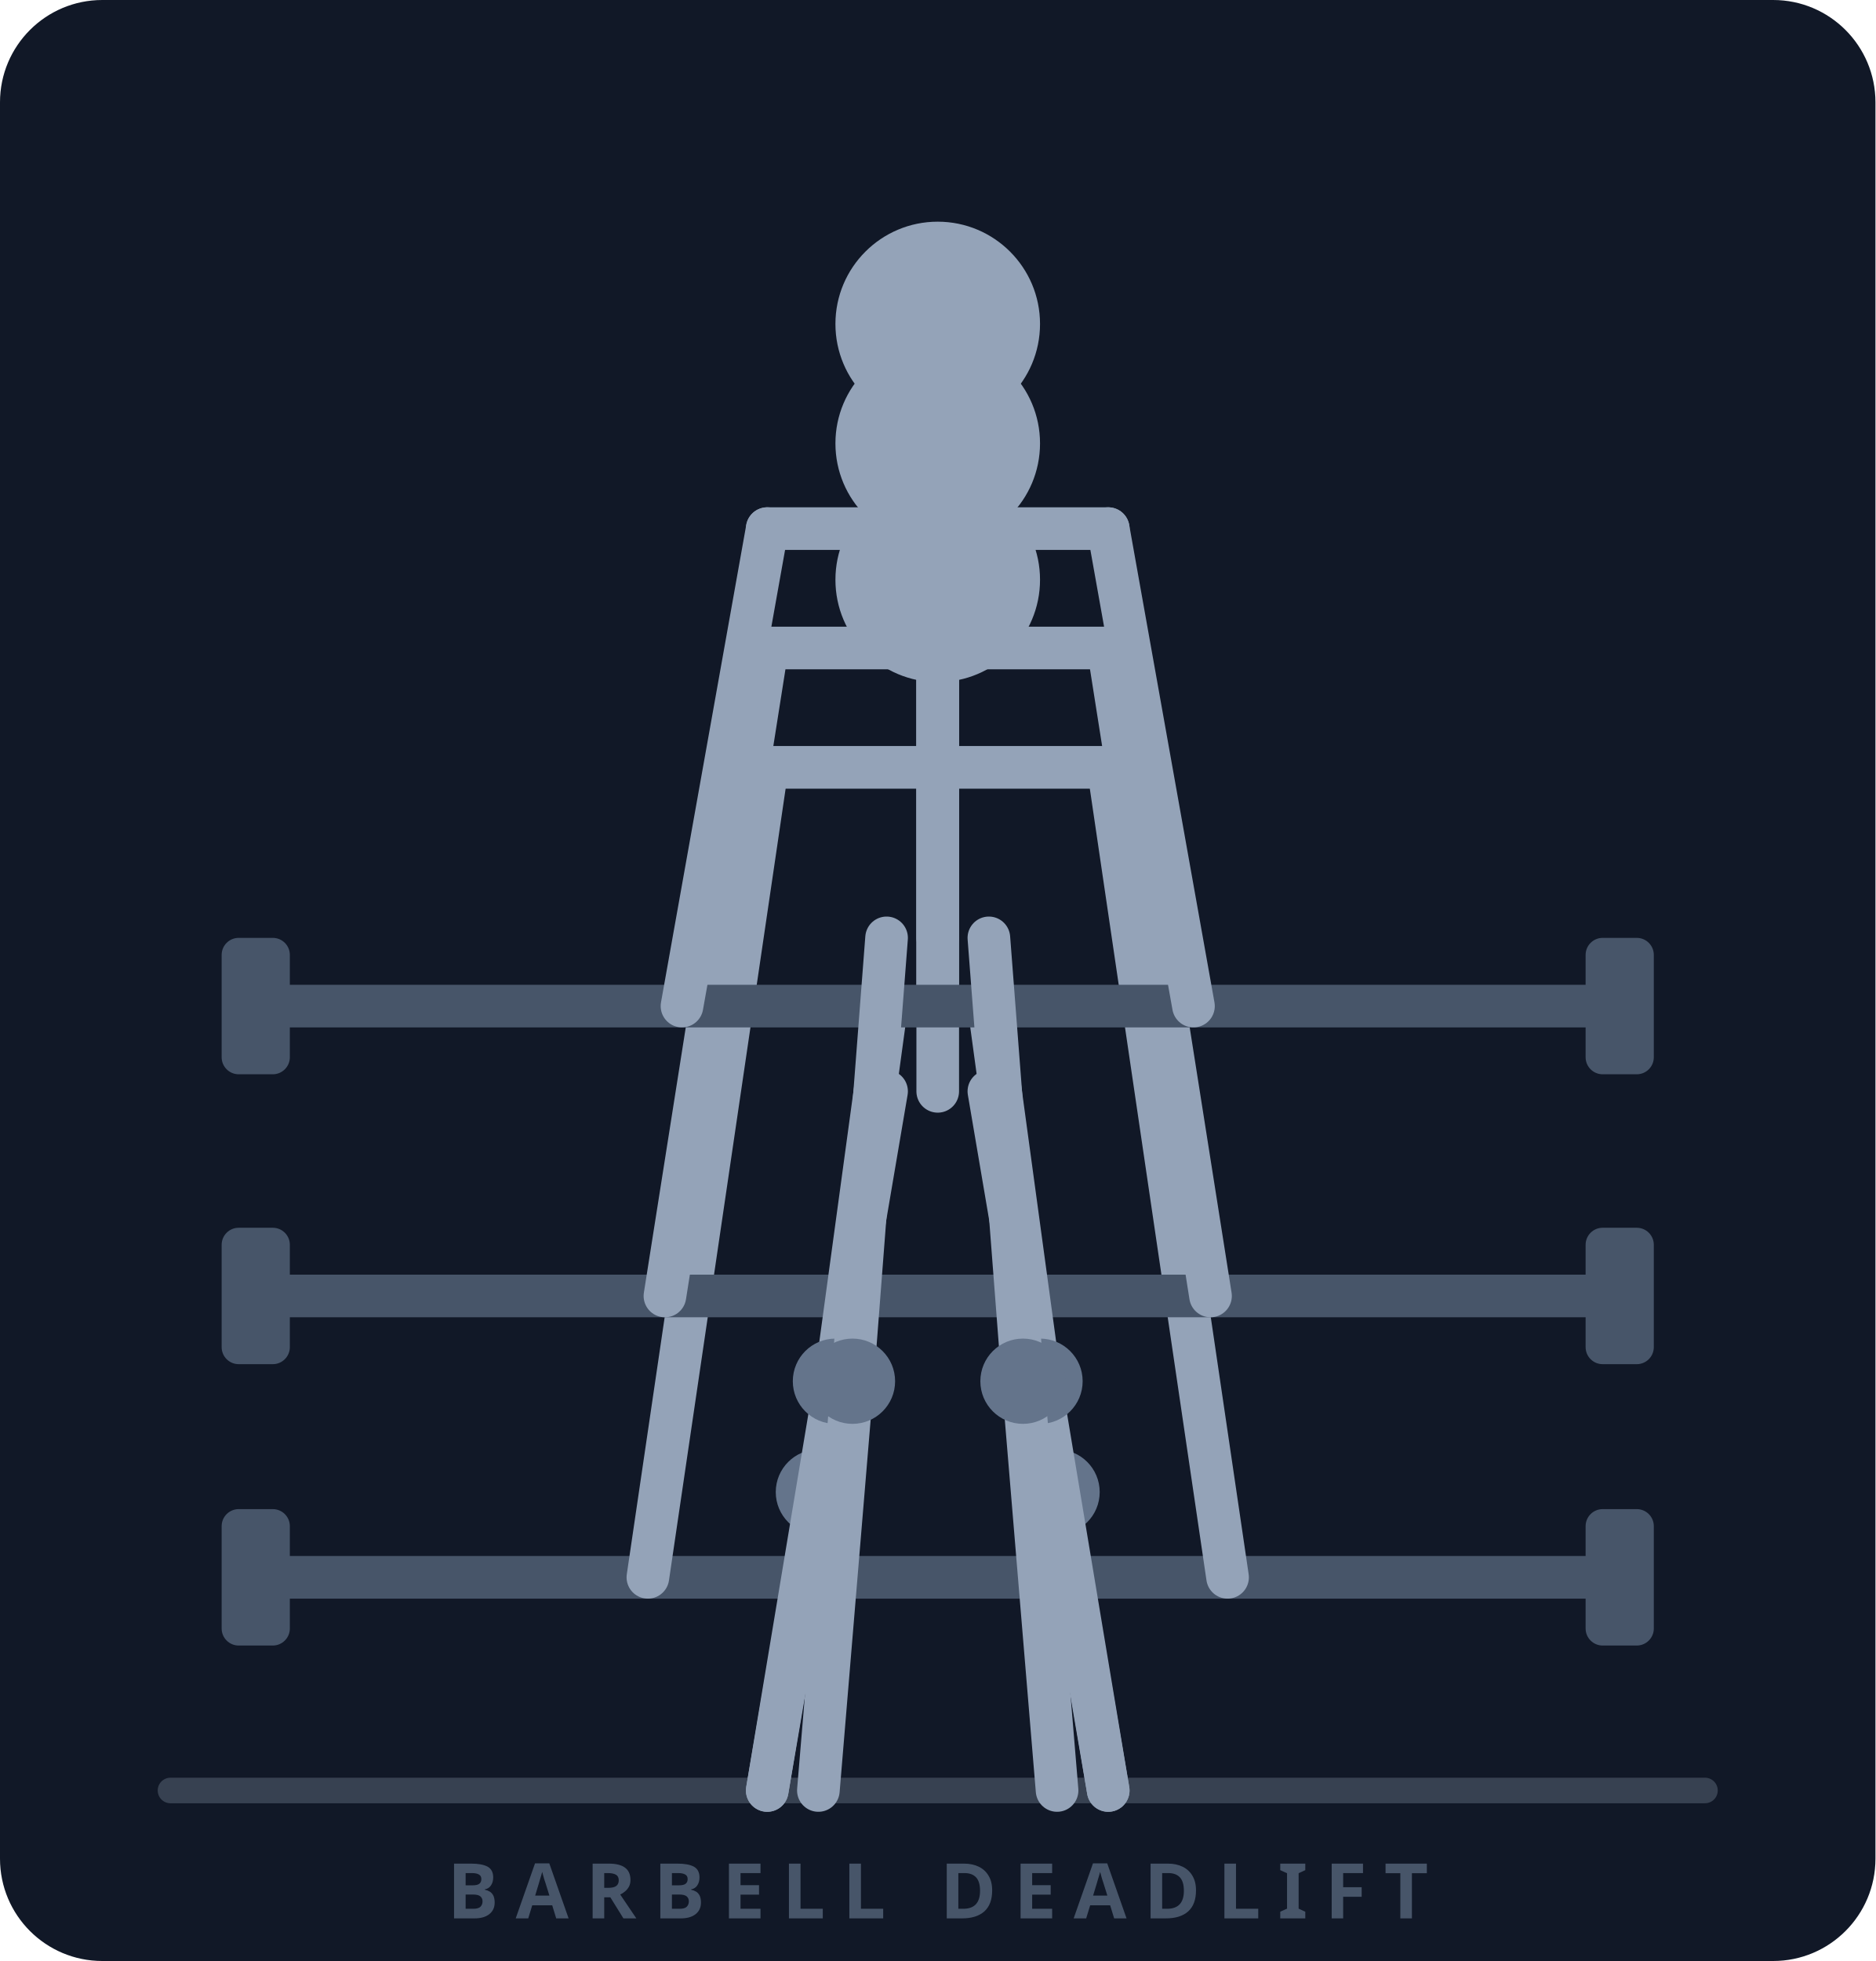
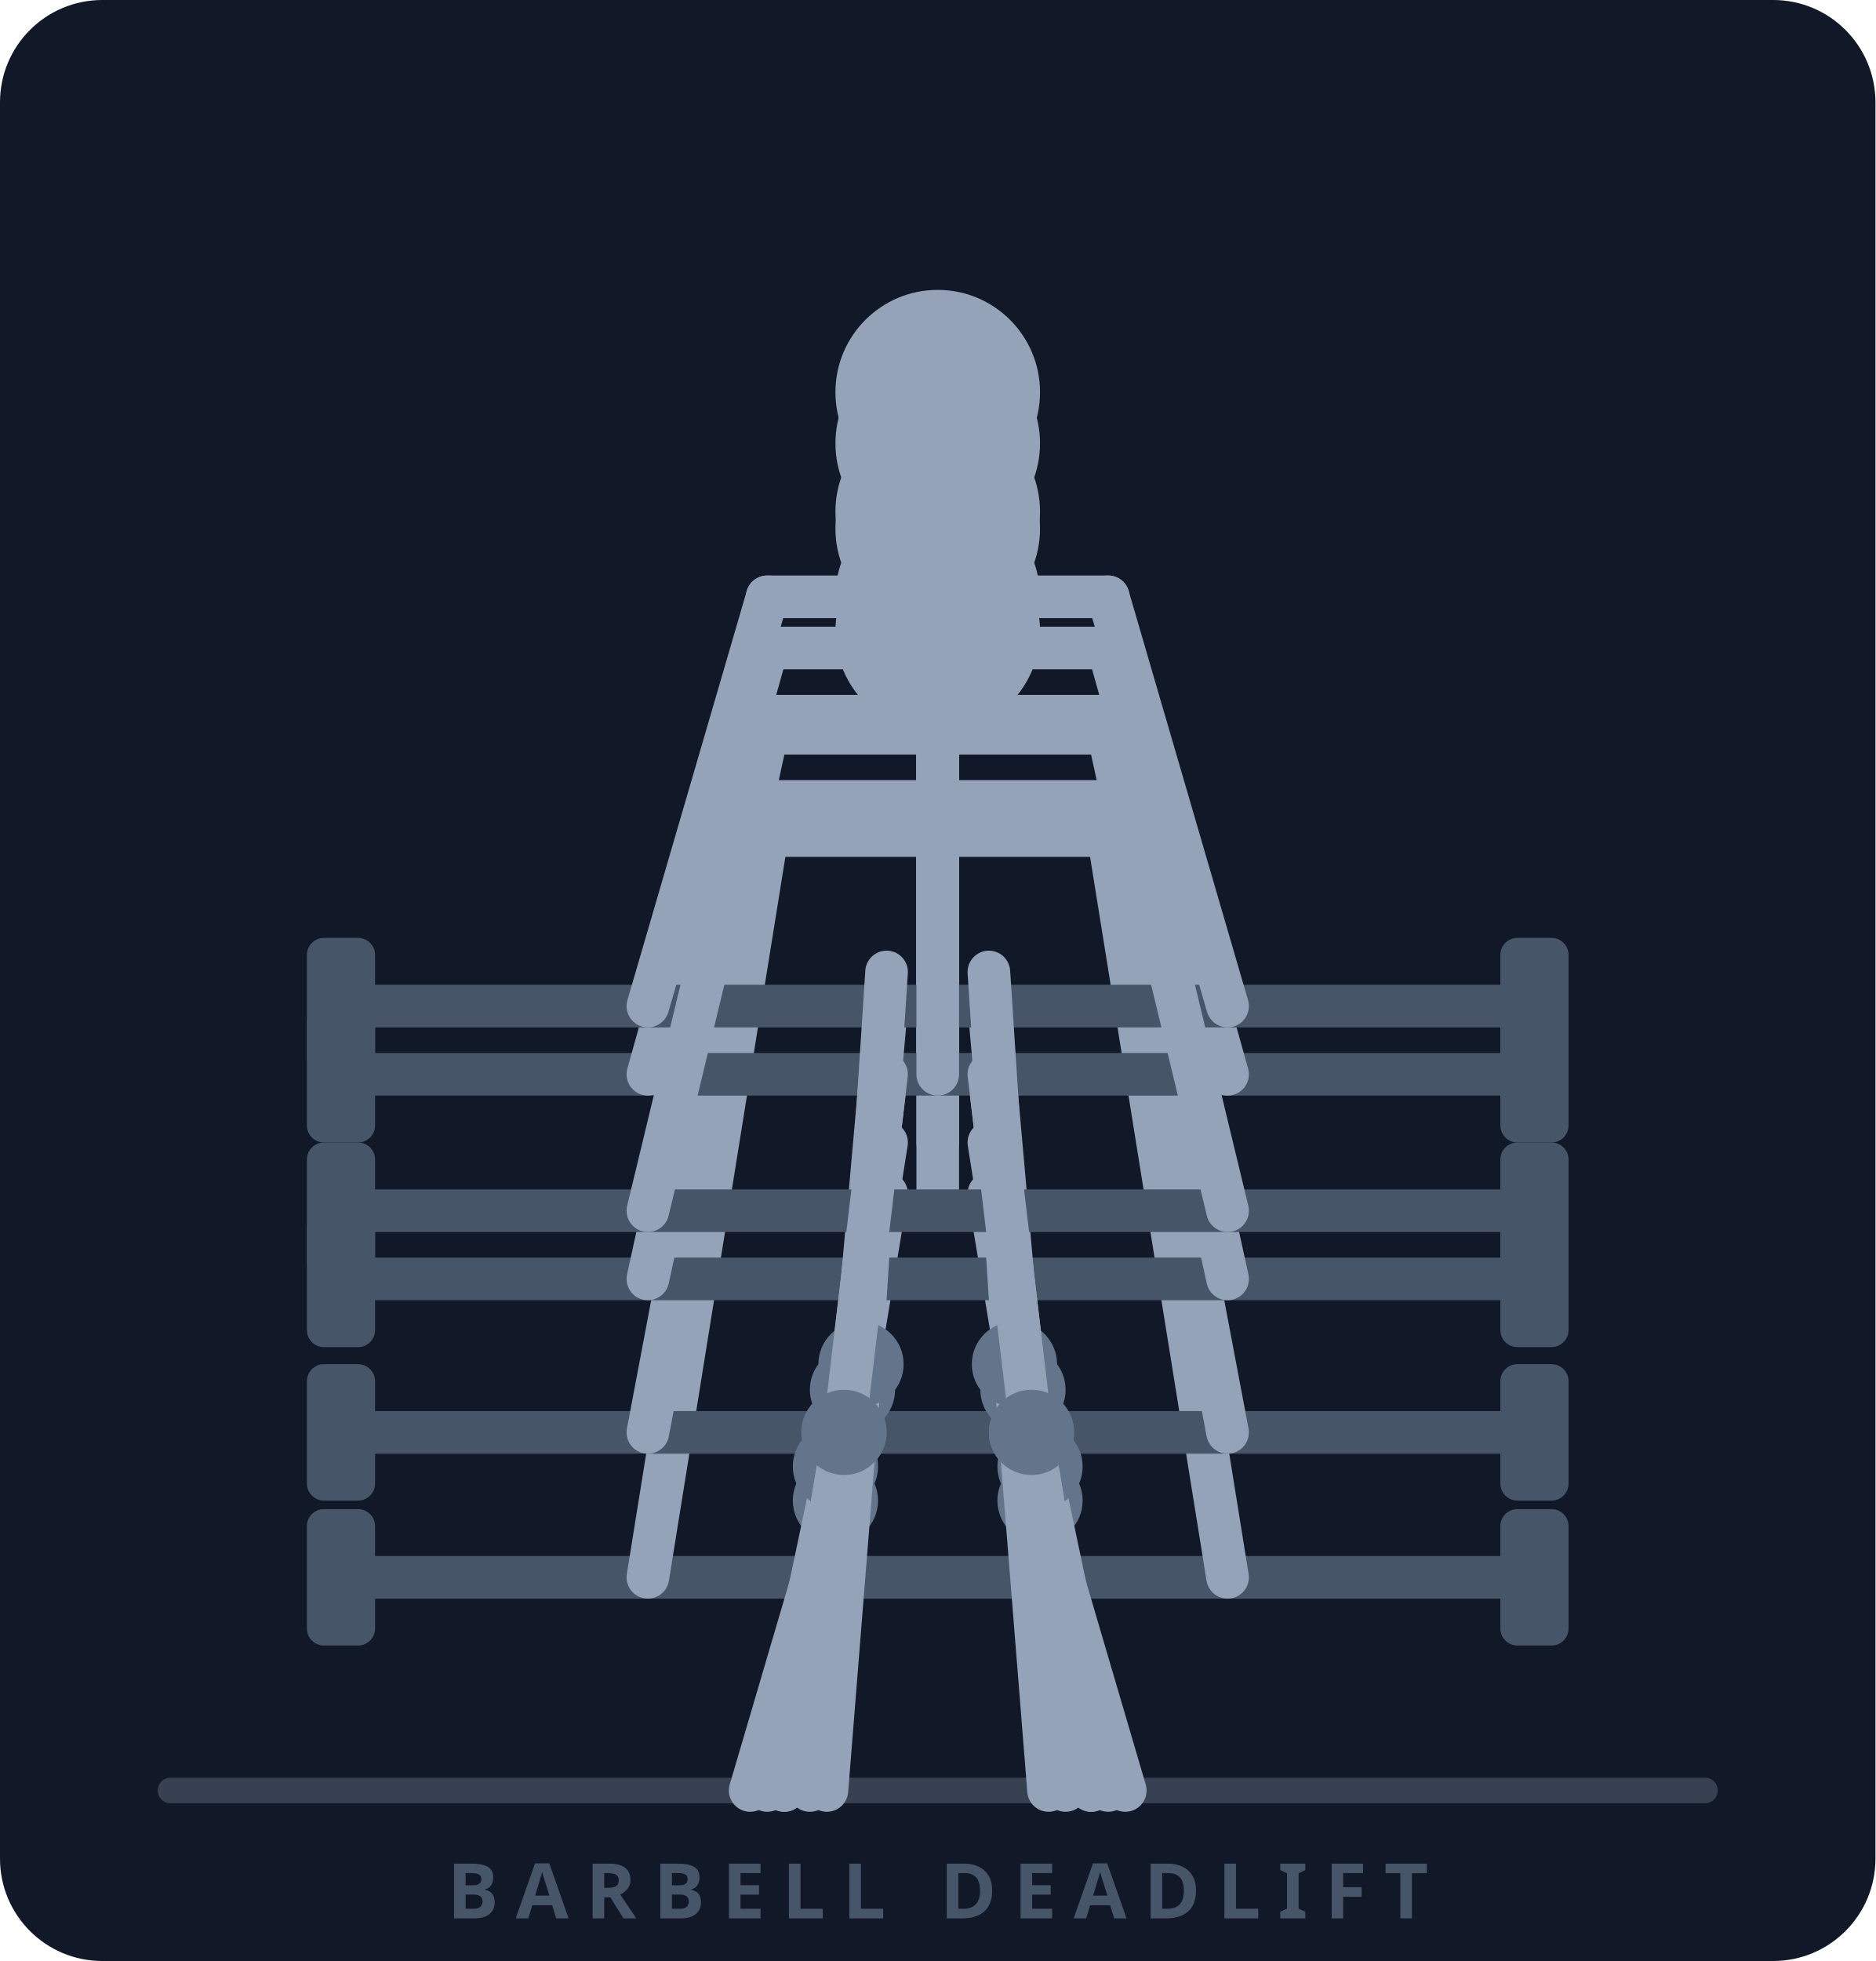
<svg xmlns="http://www.w3.org/2000/svg" viewBox="0 0 220 230">
  <style>
-     .f1{animation:sh1 4s linear infinite}.f2{animation:sh2 4s linear infinite}.f3{animation:sh3 4s linear infinite}
-     @keyframes sh1{0%,27%{opacity:1}33%,90%{opacity:0}100%{opacity:1}}
-     @keyframes sh2{0%,33%{opacity:0}40%,60%{opacity:1}66%,100%{opacity:0}}
-     @keyframes sh3{0%,66%{opacity:0}72%,93%{opacity:1}100%{opacity:0}}
+     .f1{animation:sh1 7.8s linear infinite}.f2{animation:sh2 7.8s linear infinite}.f3{animation:sh3 7.8s linear infinite}.f4{animation:sh4 7.8s linear infinite}.f5{animation:sh5 7.8s linear infinite}.f6{animation:sh6 7.8s linear infinite}
+     @keyframes sh1{0%,13.3%{opacity:1}16.7%,96.7%{opacity:0}100%{opacity:1}}
+     @keyframes sh2{0%,16.7%{opacity:0}20%,30%{opacity:1}33.3%,100%{opacity:0}}
+     @keyframes sh3{0%,33.3%{opacity:0}36.7%,46.7%{opacity:1}50%,100%{opacity:0}}
+     @keyframes sh4{0%,50%{opacity:0}53.3%,63.3%{opacity:1}66.7%,100%{opacity:0}}
+     @keyframes sh5{0%,66.7%{opacity:0}70%,80%{opacity:1}83.3%,100%{opacity:0}}
+     @keyframes sh6{0%,83.3%{opacity:0}86.7%,96.7%{opacity:1}100%{opacity:0}}
  </style>
  <rect width="220" height="230" fill="#111827" rx="12" />
  <line x1="20" y1="210" x2="200" y2="210" stroke="#374151" stroke-width="3" stroke-linecap="round" />
  <text x="110" y="225" text-anchor="middle" font-family="ui-sans-serif,system-ui,sans-serif" font-size="9" font-weight="700" fill="#475569" letter-spacing="2">BARBELL DEADLIFT</text>
  <g class="f1">
-     <line x1="32" y1="185" x2="188" y2="185" stroke="#475569" stroke-width="5" stroke-linecap="round" />
-     <rect x="26" y="177" width="8" height="16" rx="2" fill="#475569" />
-     <rect x="186" y="177" width="8" height="16" rx="2" fill="#475569" />
-     <circle cx="110" cy="68" r="12" fill="#94a3b8" />
+     <line x1="44" y1="185" x2="176" y2="185" stroke="#475569" stroke-width="5" stroke-linecap="round" />
+     <rect x="36" y="177" width="8" height="16" rx="2" fill="#475569" />
+     <rect x="176" y="177" width="8" height="16" rx="2" fill="#475569" />
+     <circle cx="110" cy="74" r="12" fill="#94a3b8" />
    <g stroke="#94a3b8" stroke-width="5" stroke-linecap="round" stroke-linejoin="round" fill="none">
-       <line x1="110" y1="80" x2="110" y2="128" />
-       <line x1="90" y1="90" x2="130" y2="90" />
-       <line x1="90" y1="90" x2="76" y2="185" />
-       <line x1="130" y1="90" x2="144" y2="185" />
-       <line x1="104" y1="128" x2="96" y2="175" />
-       <line x1="96" y1="175" x2="90" y2="210" />
-       <line x1="116" y1="128" x2="124" y2="175" />
-       <line x1="124" y1="175" x2="130" y2="210" />
+       <line x1="110" y1="86" x2="110" y2="140" />
+       <line x1="90" y1="98" x2="130" y2="98" />
+       <line x1="90" y1="98" x2="76" y2="185" />
+       <polyline points="104,140 98,176 88,210" />
+       <line x1="130" y1="98" x2="144" y2="185" />
+       <polyline points="116,140 122,176 132,210" />
    </g>
-     <circle cx="96" cy="175" r="5" fill="#64748b" />
-     <circle cx="124" cy="175" r="5" fill="#64748b" />
+     <circle cx="98" cy="176" r="5" fill="#64748b" />
+     <circle cx="122" cy="176" r="5" fill="#64748b" />
  </g>
  <g class="f2">
-     <line x1="32" y1="152" x2="188" y2="152" stroke="#475569" stroke-width="5" stroke-linecap="round" />
-     <rect x="26" y="144" width="8" height="16" rx="2" fill="#475569" />
-     <rect x="186" y="144" width="8" height="16" rx="2" fill="#475569" />
+     <line x1="44" y1="168" x2="176" y2="168" stroke="#475569" stroke-width="5" stroke-linecap="round" />
+     <rect x="36" y="160" width="8" height="16" rx="2" fill="#475569" />
+     <rect x="176" y="160" width="8" height="16" rx="2" fill="#475569" />
+     <circle cx="110" cy="70" r="12" fill="#94a3b8" />
+     <g stroke="#94a3b8" stroke-width="5" stroke-linecap="round" stroke-linejoin="round" fill="none">
+       <line x1="110" y1="82" x2="110" y2="134" />
+       <line x1="90" y1="94" x2="130" y2="94" />
+       <line x1="90" y1="94" x2="76" y2="168" />
+       <polyline points="104,134 98,172 90,210" />
+       <line x1="130" y1="94" x2="144" y2="168" />
+       <polyline points="116,134 122,172 130,210" />
+     </g>
+     <circle cx="98" cy="172" r="5" fill="#64748b" />
+     <circle cx="122" cy="172" r="5" fill="#64748b" />
+   </g>
+   <g class="f3">
+     <line x1="44" y1="150" x2="176" y2="150" stroke="#475569" stroke-width="5" stroke-linecap="round" />
+     <rect x="36" y="142" width="8" height="16" rx="2" fill="#475569" />
+     <rect x="176" y="142" width="8" height="16" rx="2" fill="#475569" />
+     <circle cx="110" cy="62" r="12" fill="#94a3b8" />
+     <g stroke="#94a3b8" stroke-width="5" stroke-linecap="round" stroke-linejoin="round" fill="none">
+       <line x1="110" y1="74" x2="110" y2="126" />
+       <line x1="90" y1="86" x2="130" y2="86" />
+       <line x1="90" y1="86" x2="76" y2="150" />
+       <polyline points="104,126 99,168 92,210" />
+       <line x1="130" y1="86" x2="144" y2="150" />
+       <polyline points="116,126 121,168 128,210" />
+     </g>
+     <circle cx="99" cy="168" r="5" fill="#64748b" />
+     <circle cx="121" cy="168" r="5" fill="#64748b" />
+   </g>
+   <g class="f4">
+     <line x1="44" y1="126" x2="176" y2="126" stroke="#475569" stroke-width="5" stroke-linecap="round" />
+     <rect x="36" y="118" width="8" height="16" rx="2" fill="#475569" />
+     <rect x="176" y="118" width="8" height="16" rx="2" fill="#475569" />
    <circle cx="110" cy="52" r="12" fill="#94a3b8" />
    <g stroke="#94a3b8" stroke-width="5" stroke-linecap="round" stroke-linejoin="round" fill="none">
      <line x1="110" y1="64" x2="110" y2="118" />
      <line x1="90" y1="76" x2="130" y2="76" />
-       <line x1="90" y1="76" x2="78" y2="152" />
-       <line x1="130" y1="76" x2="142" y2="152" />
-       <line x1="104" y1="118" x2="98" y2="162" />
-       <line x1="98" y1="162" x2="90" y2="210" />
-       <line x1="116" y1="118" x2="122" y2="162" />
-       <line x1="122" y1="162" x2="130" y2="210" />
+       <line x1="90" y1="76" x2="76" y2="126" />
+       <polyline points="104,118 100,163 95,210" />
+       <line x1="130" y1="76" x2="144" y2="126" />
+       <polyline points="116,118 120,163 125,210" />
    </g>
-     <circle cx="98" cy="162" r="5" fill="#64748b" />
-     <circle cx="122" cy="162" r="5" fill="#64748b" />
+     <circle cx="100" cy="163" r="5" fill="#64748b" />
+     <circle cx="120" cy="163" r="5" fill="#64748b" />
  </g>
-   <g class="f3">
-     <line x1="32" y1="118" x2="188" y2="118" stroke="#475569" stroke-width="5" stroke-linecap="round" />
-     <rect x="26" y="110" width="8" height="16" rx="2" fill="#475569" />
-     <rect x="186" y="110" width="8" height="16" rx="2" fill="#475569" />
-     <circle cx="110" cy="38" r="12" fill="#94a3b8" />
+   <g class="f5">
+     <line x1="44" y1="118" x2="176" y2="118" stroke="#475569" stroke-width="5" stroke-linecap="round" />
+     <rect x="36" y="110" width="8" height="16" rx="2" fill="#475569" />
+     <rect x="176" y="110" width="8" height="16" rx="2" fill="#475569" />
+     <circle cx="110" cy="46" r="12" fill="#94a3b8" />
    <g stroke="#94a3b8" stroke-width="5" stroke-linecap="round" stroke-linejoin="round" fill="none">
-       <line x1="110" y1="50" x2="110" y2="110" />
-       <line x1="90" y1="62" x2="130" y2="62" />
-       <line x1="90" y1="62" x2="80" y2="118" />
-       <line x1="130" y1="62" x2="140" y2="118" />
-       <line x1="104" y1="110" x2="100" y2="162" />
-       <line x1="100" y1="162" x2="96" y2="210" />
-       <line x1="116" y1="110" x2="120" y2="162" />
-       <line x1="120" y1="162" x2="124" y2="210" />
+       <line x1="110" y1="58" x2="110" y2="114" />
+       <line x1="90" y1="70" x2="130" y2="70" />
+       <line x1="90" y1="70" x2="76" y2="118" />
+       <polyline points="104,114 101,160 97,210" />
+       <line x1="130" y1="70" x2="144" y2="118" />
+       <polyline points="116,114 119,160 123,210" />
    </g>
-     <circle cx="100" cy="162" r="5" fill="#64748b" />
-     <circle cx="120" cy="162" r="5" fill="#64748b" />
+     <circle cx="101" cy="160" r="5" fill="#64748b" />
+     <circle cx="119" cy="160" r="5" fill="#64748b" />
+   </g>
+   <g class="f6">
+     <line x1="44" y1="142" x2="176" y2="142" stroke="#475569" stroke-width="5" stroke-linecap="round" />
+     <rect x="36" y="134" width="8" height="16" rx="2" fill="#475569" />
+     <rect x="176" y="134" width="8" height="16" rx="2" fill="#475569" />
+     <circle cx="110" cy="60" r="12" fill="#94a3b8" />
+     <g stroke="#94a3b8" stroke-width="5" stroke-linecap="round" stroke-linejoin="round" fill="none">
+       <line x1="110" y1="72" x2="110" y2="126" />
+       <line x1="90" y1="84" x2="130" y2="84" />
+       <line x1="90" y1="84" x2="76" y2="142" />
+       <polyline points="104,126 99,168 92,210" />
+       <line x1="130" y1="84" x2="144" y2="142" />
+       <polyline points="116,126 121,168 128,210" />
+     </g>
+     <circle cx="99" cy="168" r="5" fill="#64748b" />
+     <circle cx="121" cy="168" r="5" fill="#64748b" />
  </g>
</svg>
